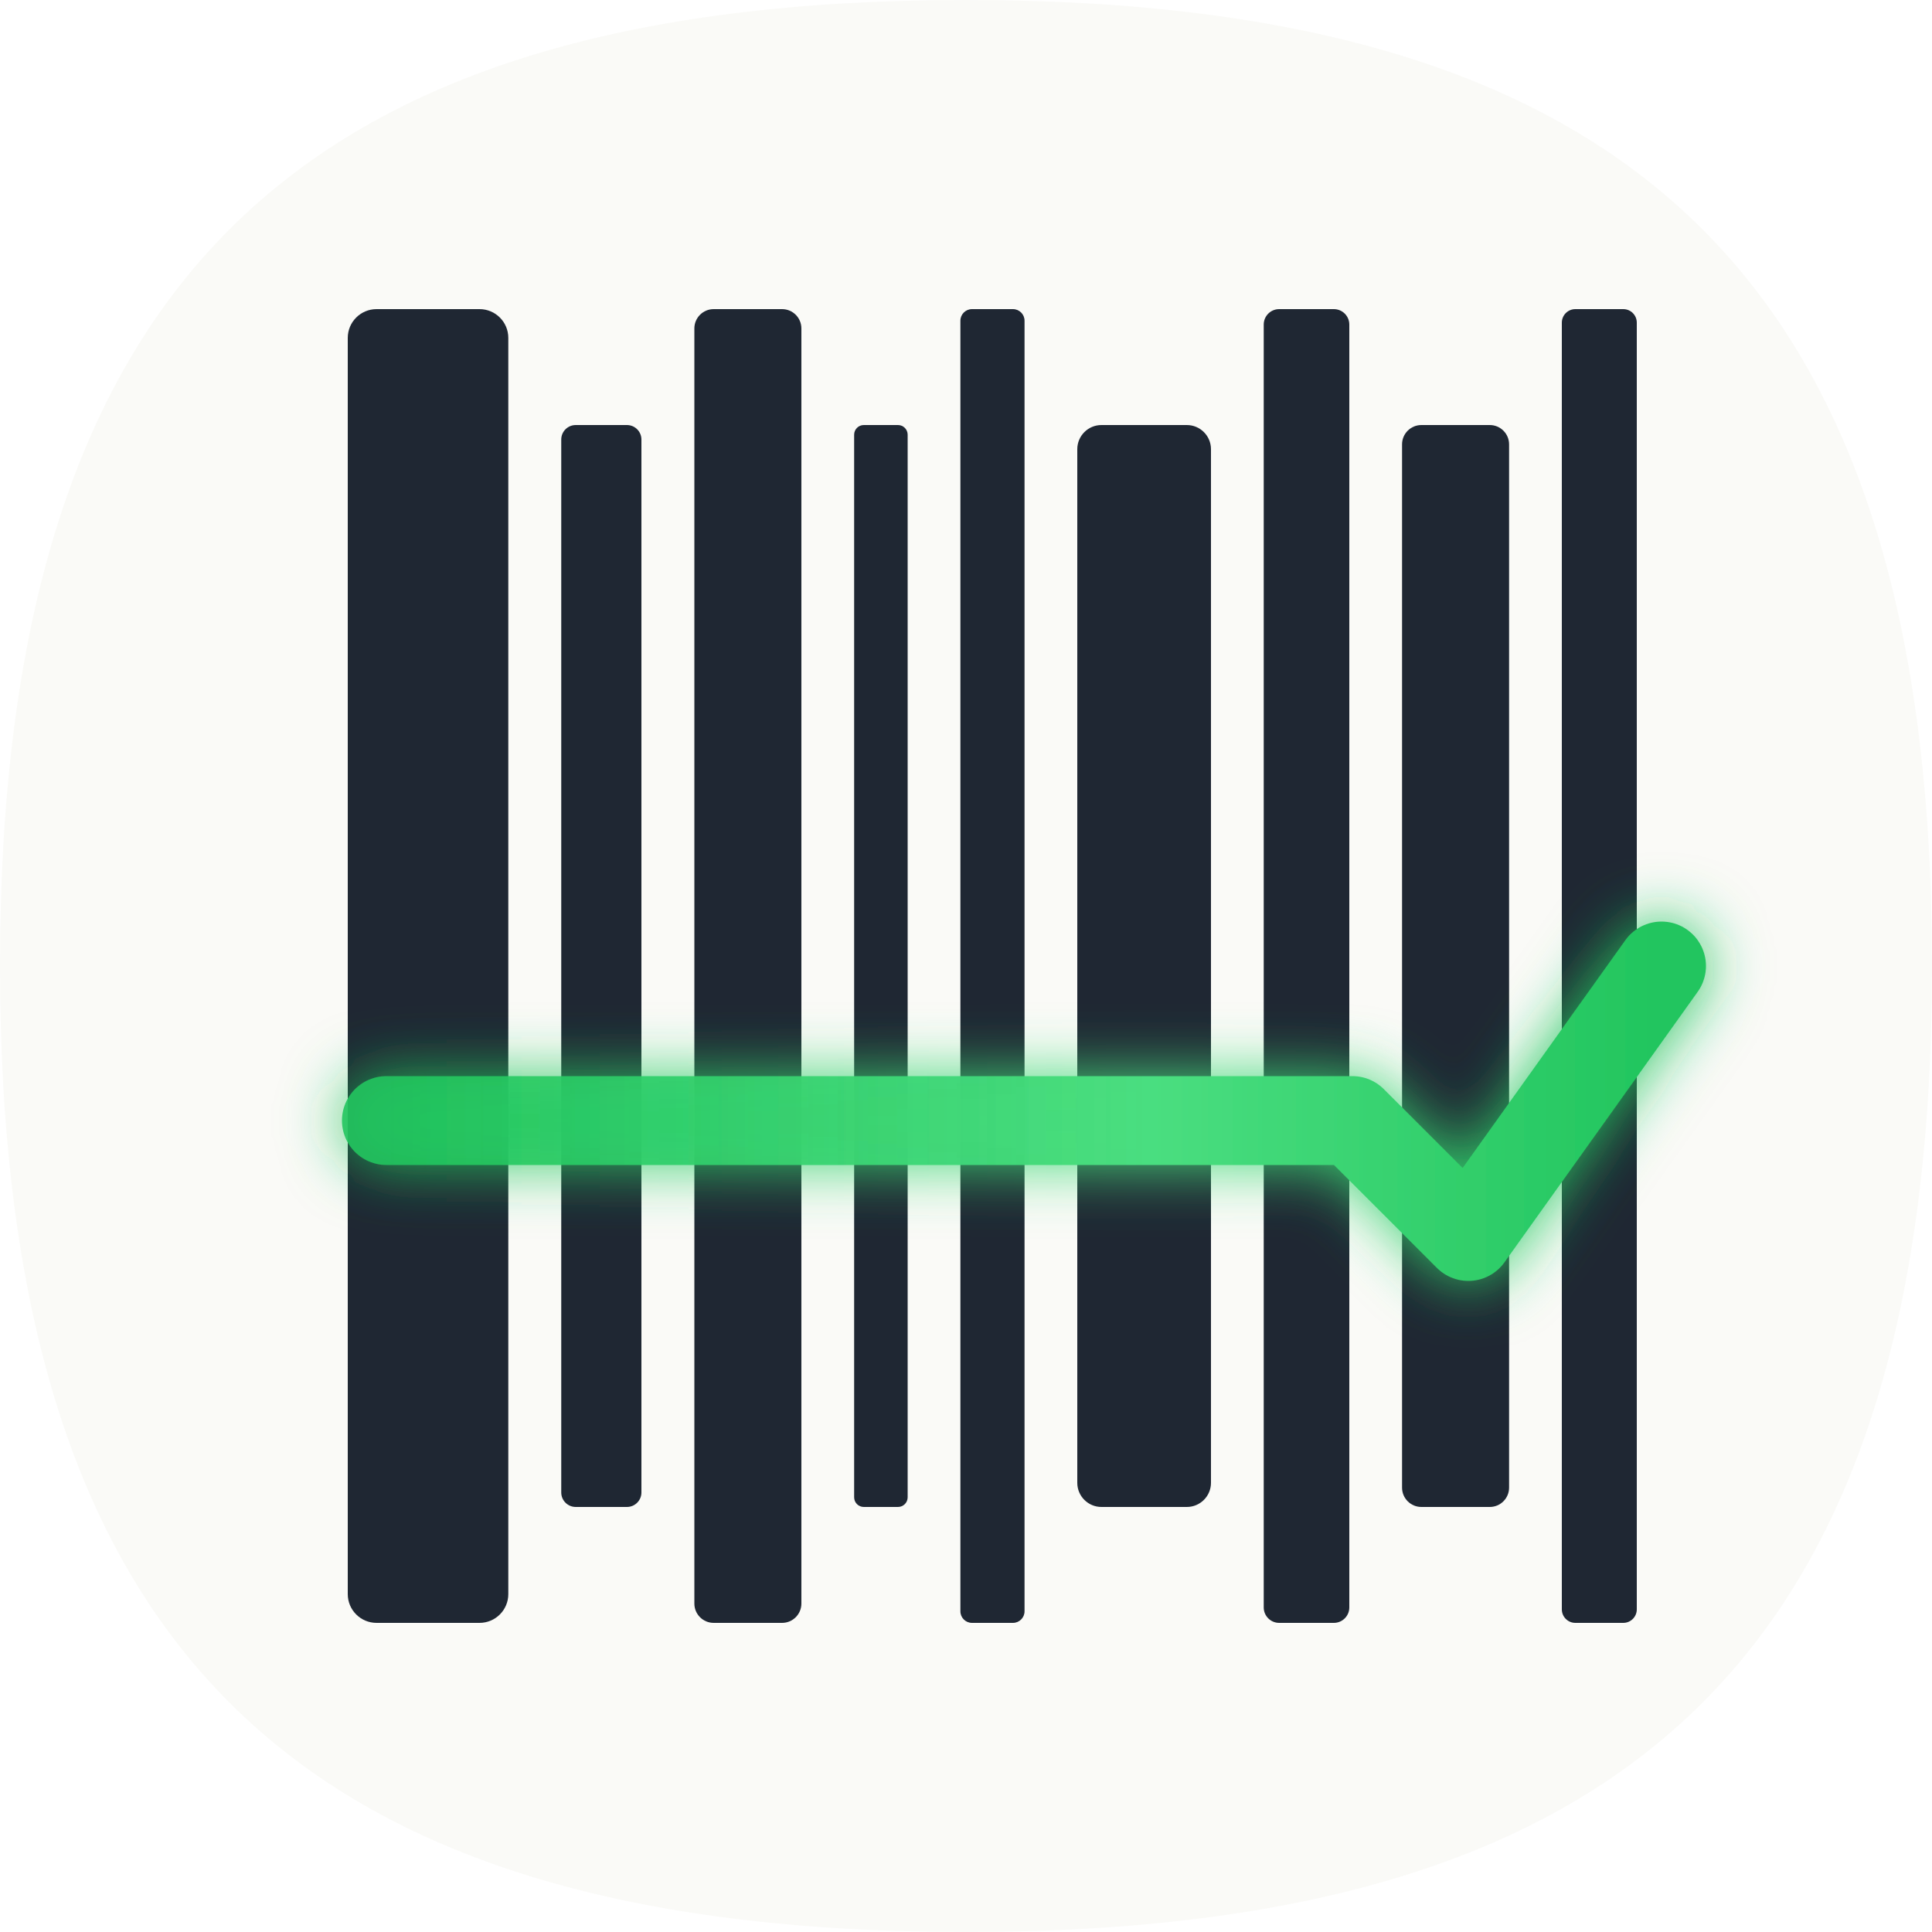
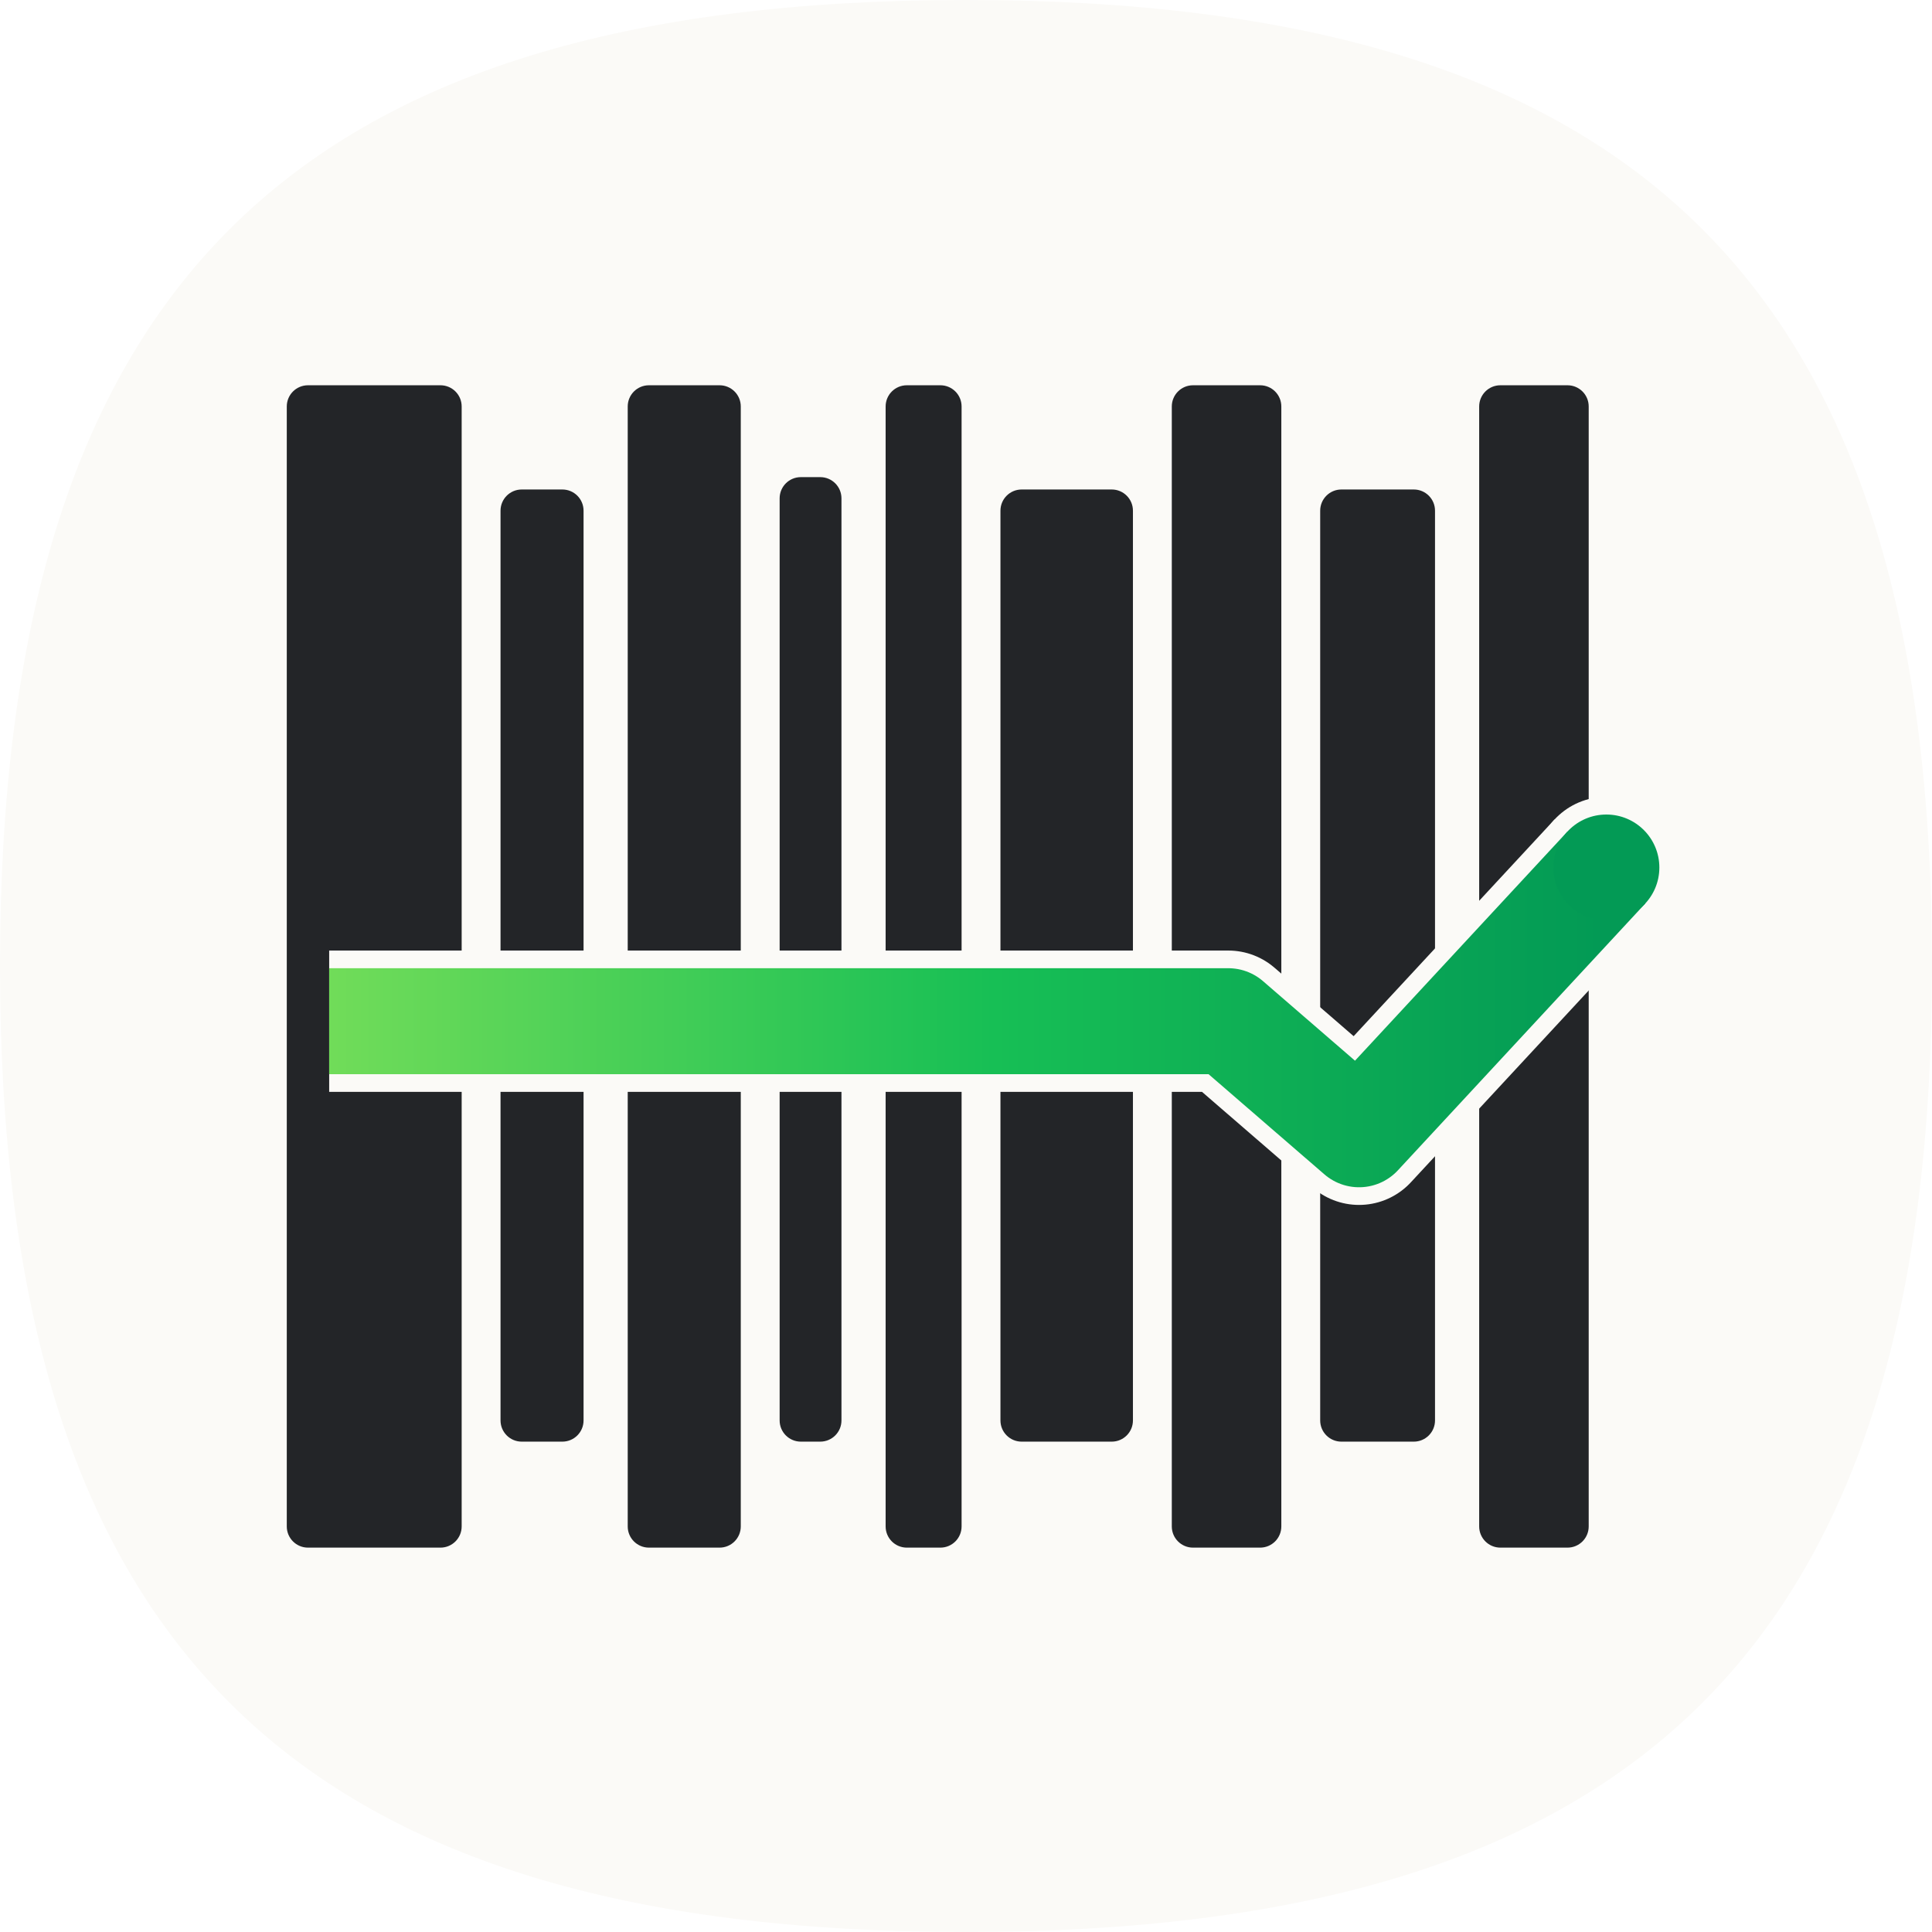
<svg xmlns="http://www.w3.org/2000/svg" viewBox="0 0 100 100" width="512" height="512" role="img" aria-label="EatSafe">
  <defs>
    <clipPath id="squircle">
      <path d="M 50 0 C 85 0, 100 15, 100 50 C 100 85, 85 100, 50 100 C 15 100, 0 85, 0 50 C 0 15, 15 0, 50 0 Z" />
    </clipPath>
-     <filter id="glow" x="-30%" y="-50%" width="160%" height="200%">
-       <feGaussianBlur stdDeviation="1.6" result="blur" />
-       <feMerge>
-         <feMergeNode in="blur" />
-         <feMergeNode in="SourceGraphic" />
-       </feMerge>
-     </filter>
-     <linearGradient id="gline" x1="0" x2="1" y1="0" y2="0">
-       <stop offset="0%" stop-color="#22C55E" stop-opacity="0.9" />
-       <stop offset="60%" stop-color="#4ADE80" />
-       <stop offset="100%" stop-color="#22C55E" />
+     <linearGradient id="gline" x1="0" y1="0" x2="1" y2="0">
+       <stop offset="0%" stop-color="#70DC59" />
+       <stop offset="52%" stop-color="#17BF55" />
+       <stop offset="100%" stop-color="#039A55" />
    </linearGradient>
  </defs>
  <g clip-path="url(#squircle)">
-     <rect width="100" height="100" fill="#FAFAF7" />
-     <g fill="#1F2733">
-       <rect x="18.00" y="16" width="8.31" height="68" rx="1.49" />
-       <rect x="29.05" y="22" width="4.15" height="56" rx="0.75" />
-       <rect x="35.94" y="16" width="5.54" height="68" rx="1.00" />
-       <rect x="44.21" y="22" width="2.77" height="56" rx="0.50" />
-       <rect x="49.71" y="16" width="3.32" height="68" rx="0.60" />
-       <rect x="55.76" y="22" width="6.92" height="56" rx="1.25" />
-       <rect x="65.41" y="16" width="4.43" height="68" rx="0.80" />
-       <rect x="72.57" y="22" width="5.54" height="56" rx="1.00" />
-       <rect x="80.84" y="16" width="3.88" height="68" rx="0.70" />
-     </g>
-     <g filter="url(#glow)">
-       <path d="M 20 58 L 70 58 L 76 64 L 86 50" fill="none" stroke="url(#gline)" stroke-width="4.6" stroke-linecap="round" stroke-linejoin="round" />
+     <rect width="100" height="100" fill="#FBFAF7" />
+     <g transform="translate(6.0547,6.0547) scale(0.087891)" fill="#232528">
+       <rect x="100.000" y="158.000" width="102.991" height="684.525" rx="12.484" />
+       <rect x="225.878" y="219.378" width="48.895" height="560.728" rx="12.484" />
+       <rect x="300.780" y="158.000" width="66.580" height="684.525" rx="12.484" />
+       <rect x="390.247" y="212.096" width="36.411" height="568.010" rx="12.484" />
+       <rect x="452.666" y="158.000" width="44.733" height="684.525" rx="12.484" />
+       <rect x="520.286" y="219.378" width="78.023" height="560.728" rx="12.484" />
+       <rect x="621.196" y="158.000" width="64.499" height="684.525" rx="12.484" />
+       <rect x="708.583" y="219.378" width="67.620" height="560.728" rx="12.484" />
+       <rect x="802.211" y="158.000" width="64.499" height="684.525" rx="12.484" />
+       <polyline points="124.967,532.512 654.486,532.512 731.469,599.092 877.113,442.005" fill="none" stroke="#FBFAF7" stroke-width="83.225" stroke-linecap="butt" stroke-linejoin="round" />
+       <circle cx="877.113" cy="442.005" r="41.612" fill="#FBFAF7" />
+       <polyline points="124.967,532.512 654.486,532.512 731.469,599.092 877.113,442.005" fill="none" stroke="url(#gline)" stroke-width="62.419" stroke-linecap="butt" stroke-linejoin="round" />
+       <circle cx="877.113" cy="442.005" r="31.209" fill="#039A55" />
    </g>
  </g>
</svg>
